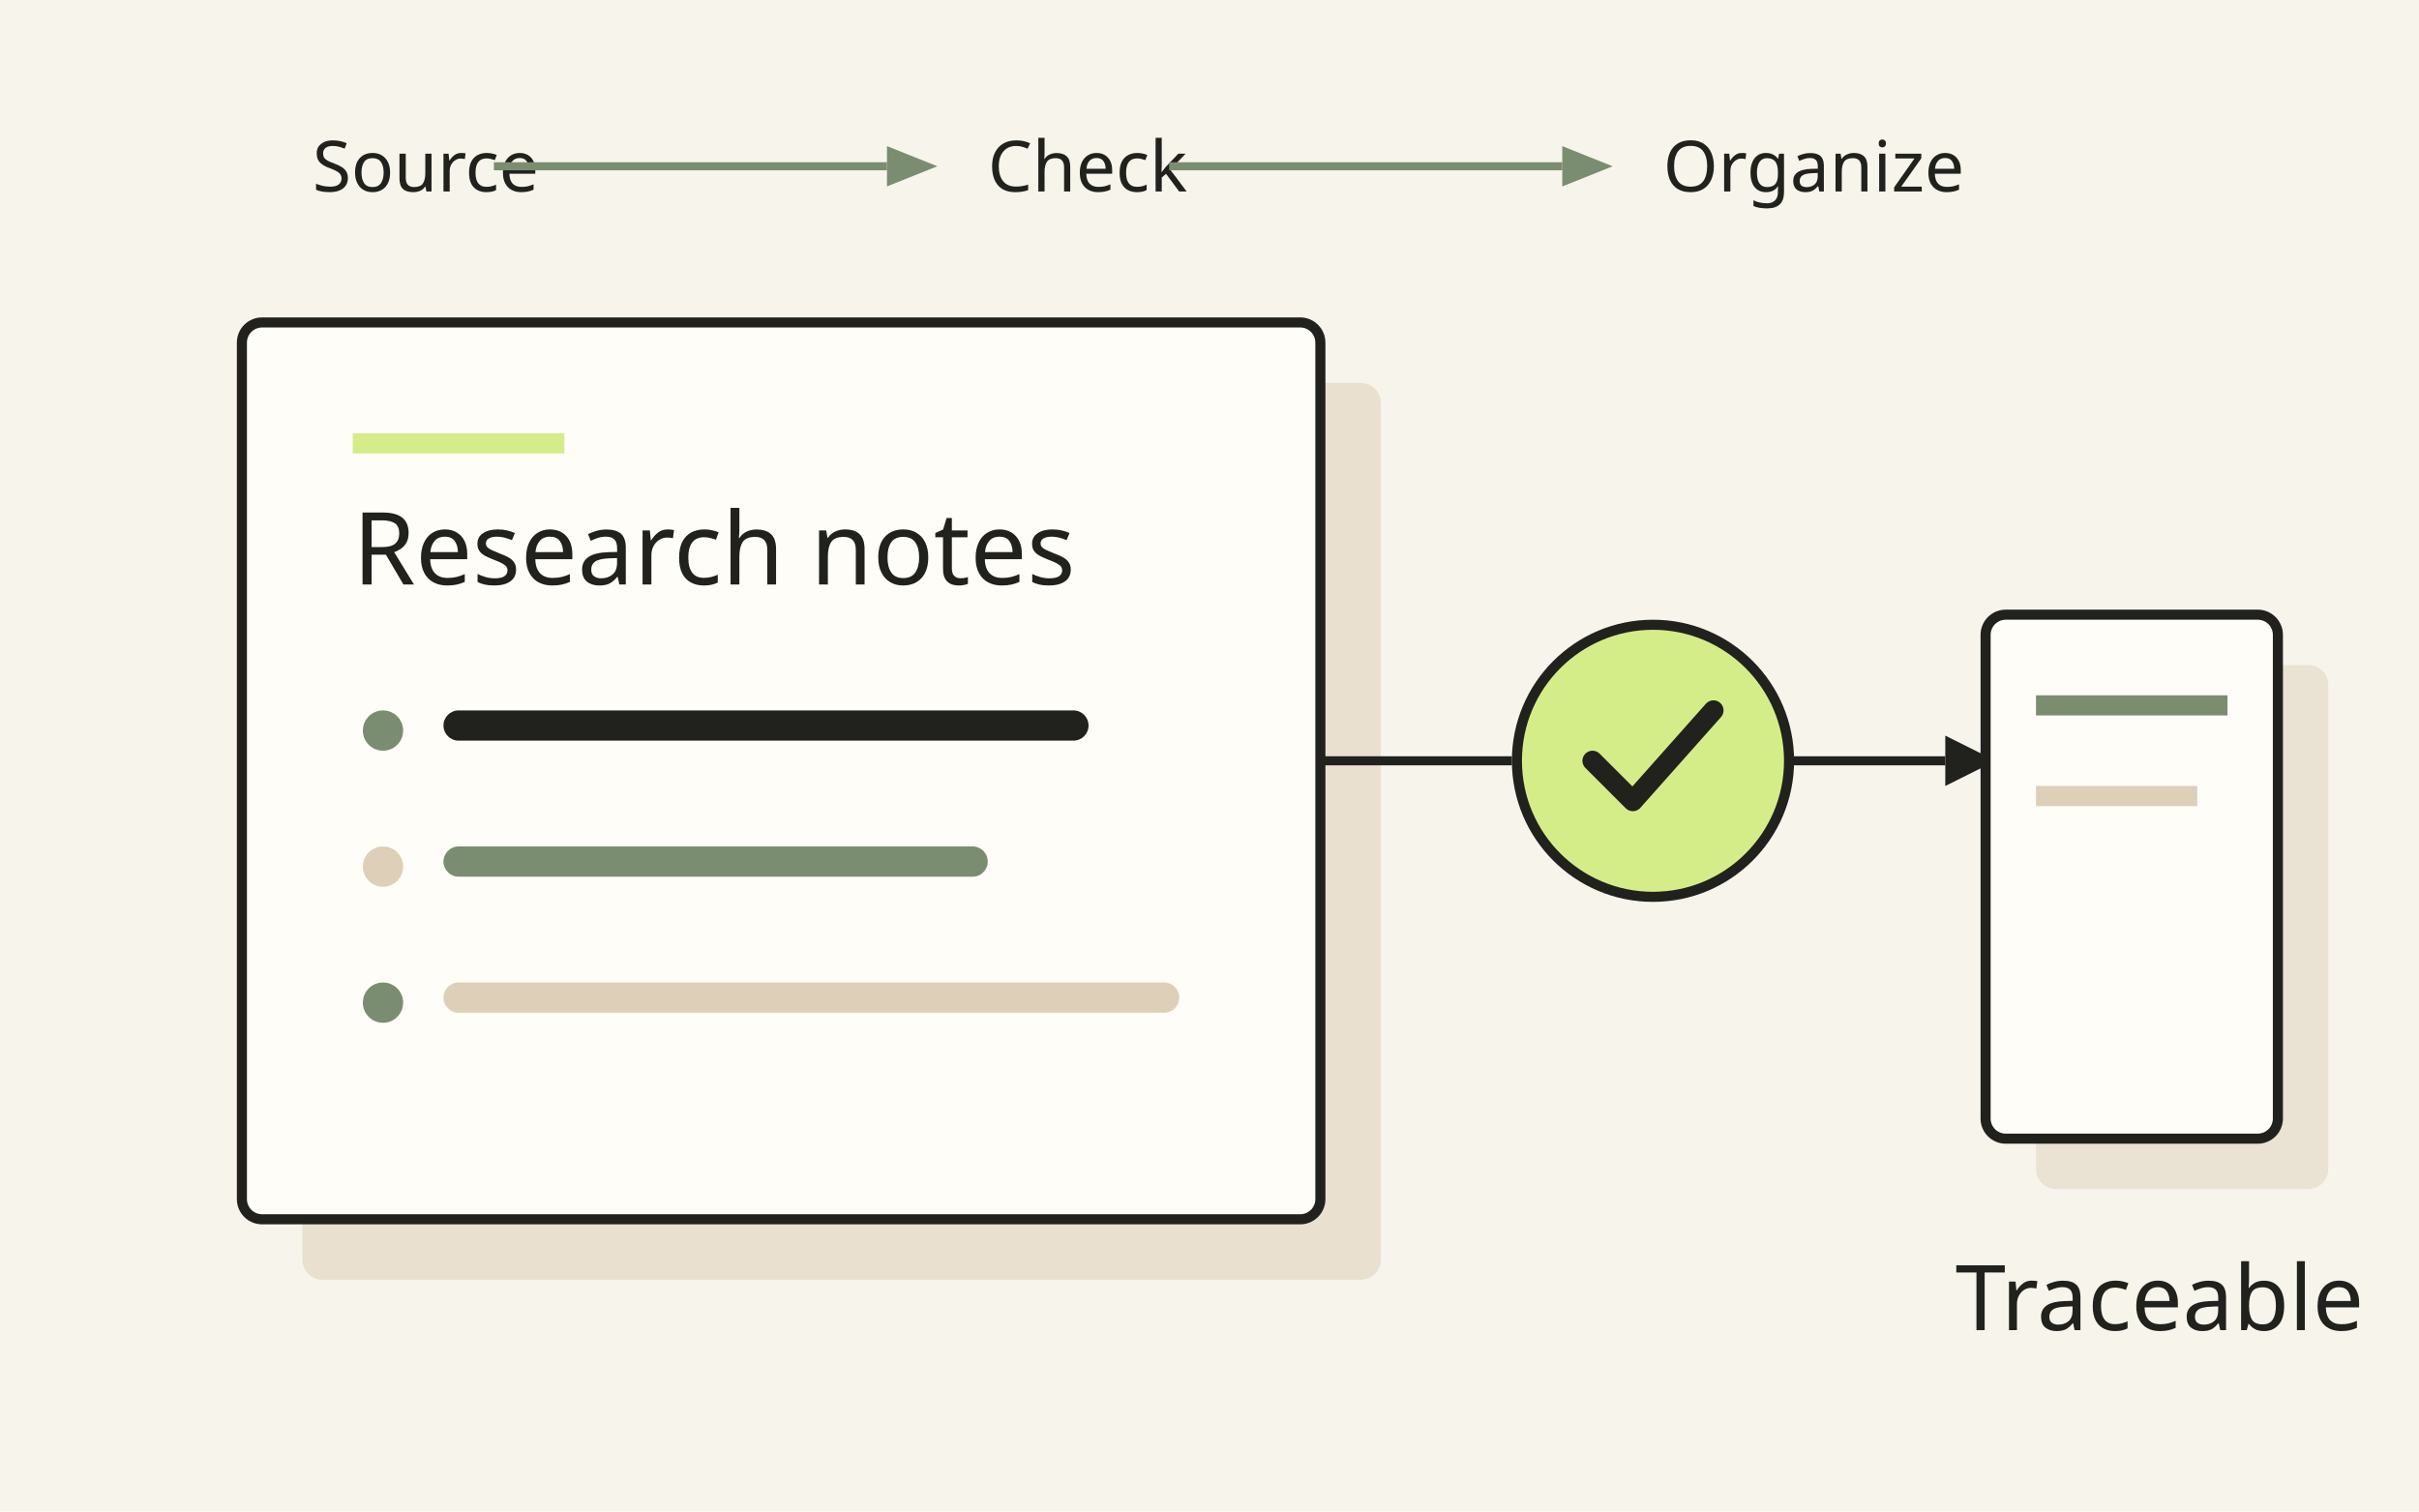
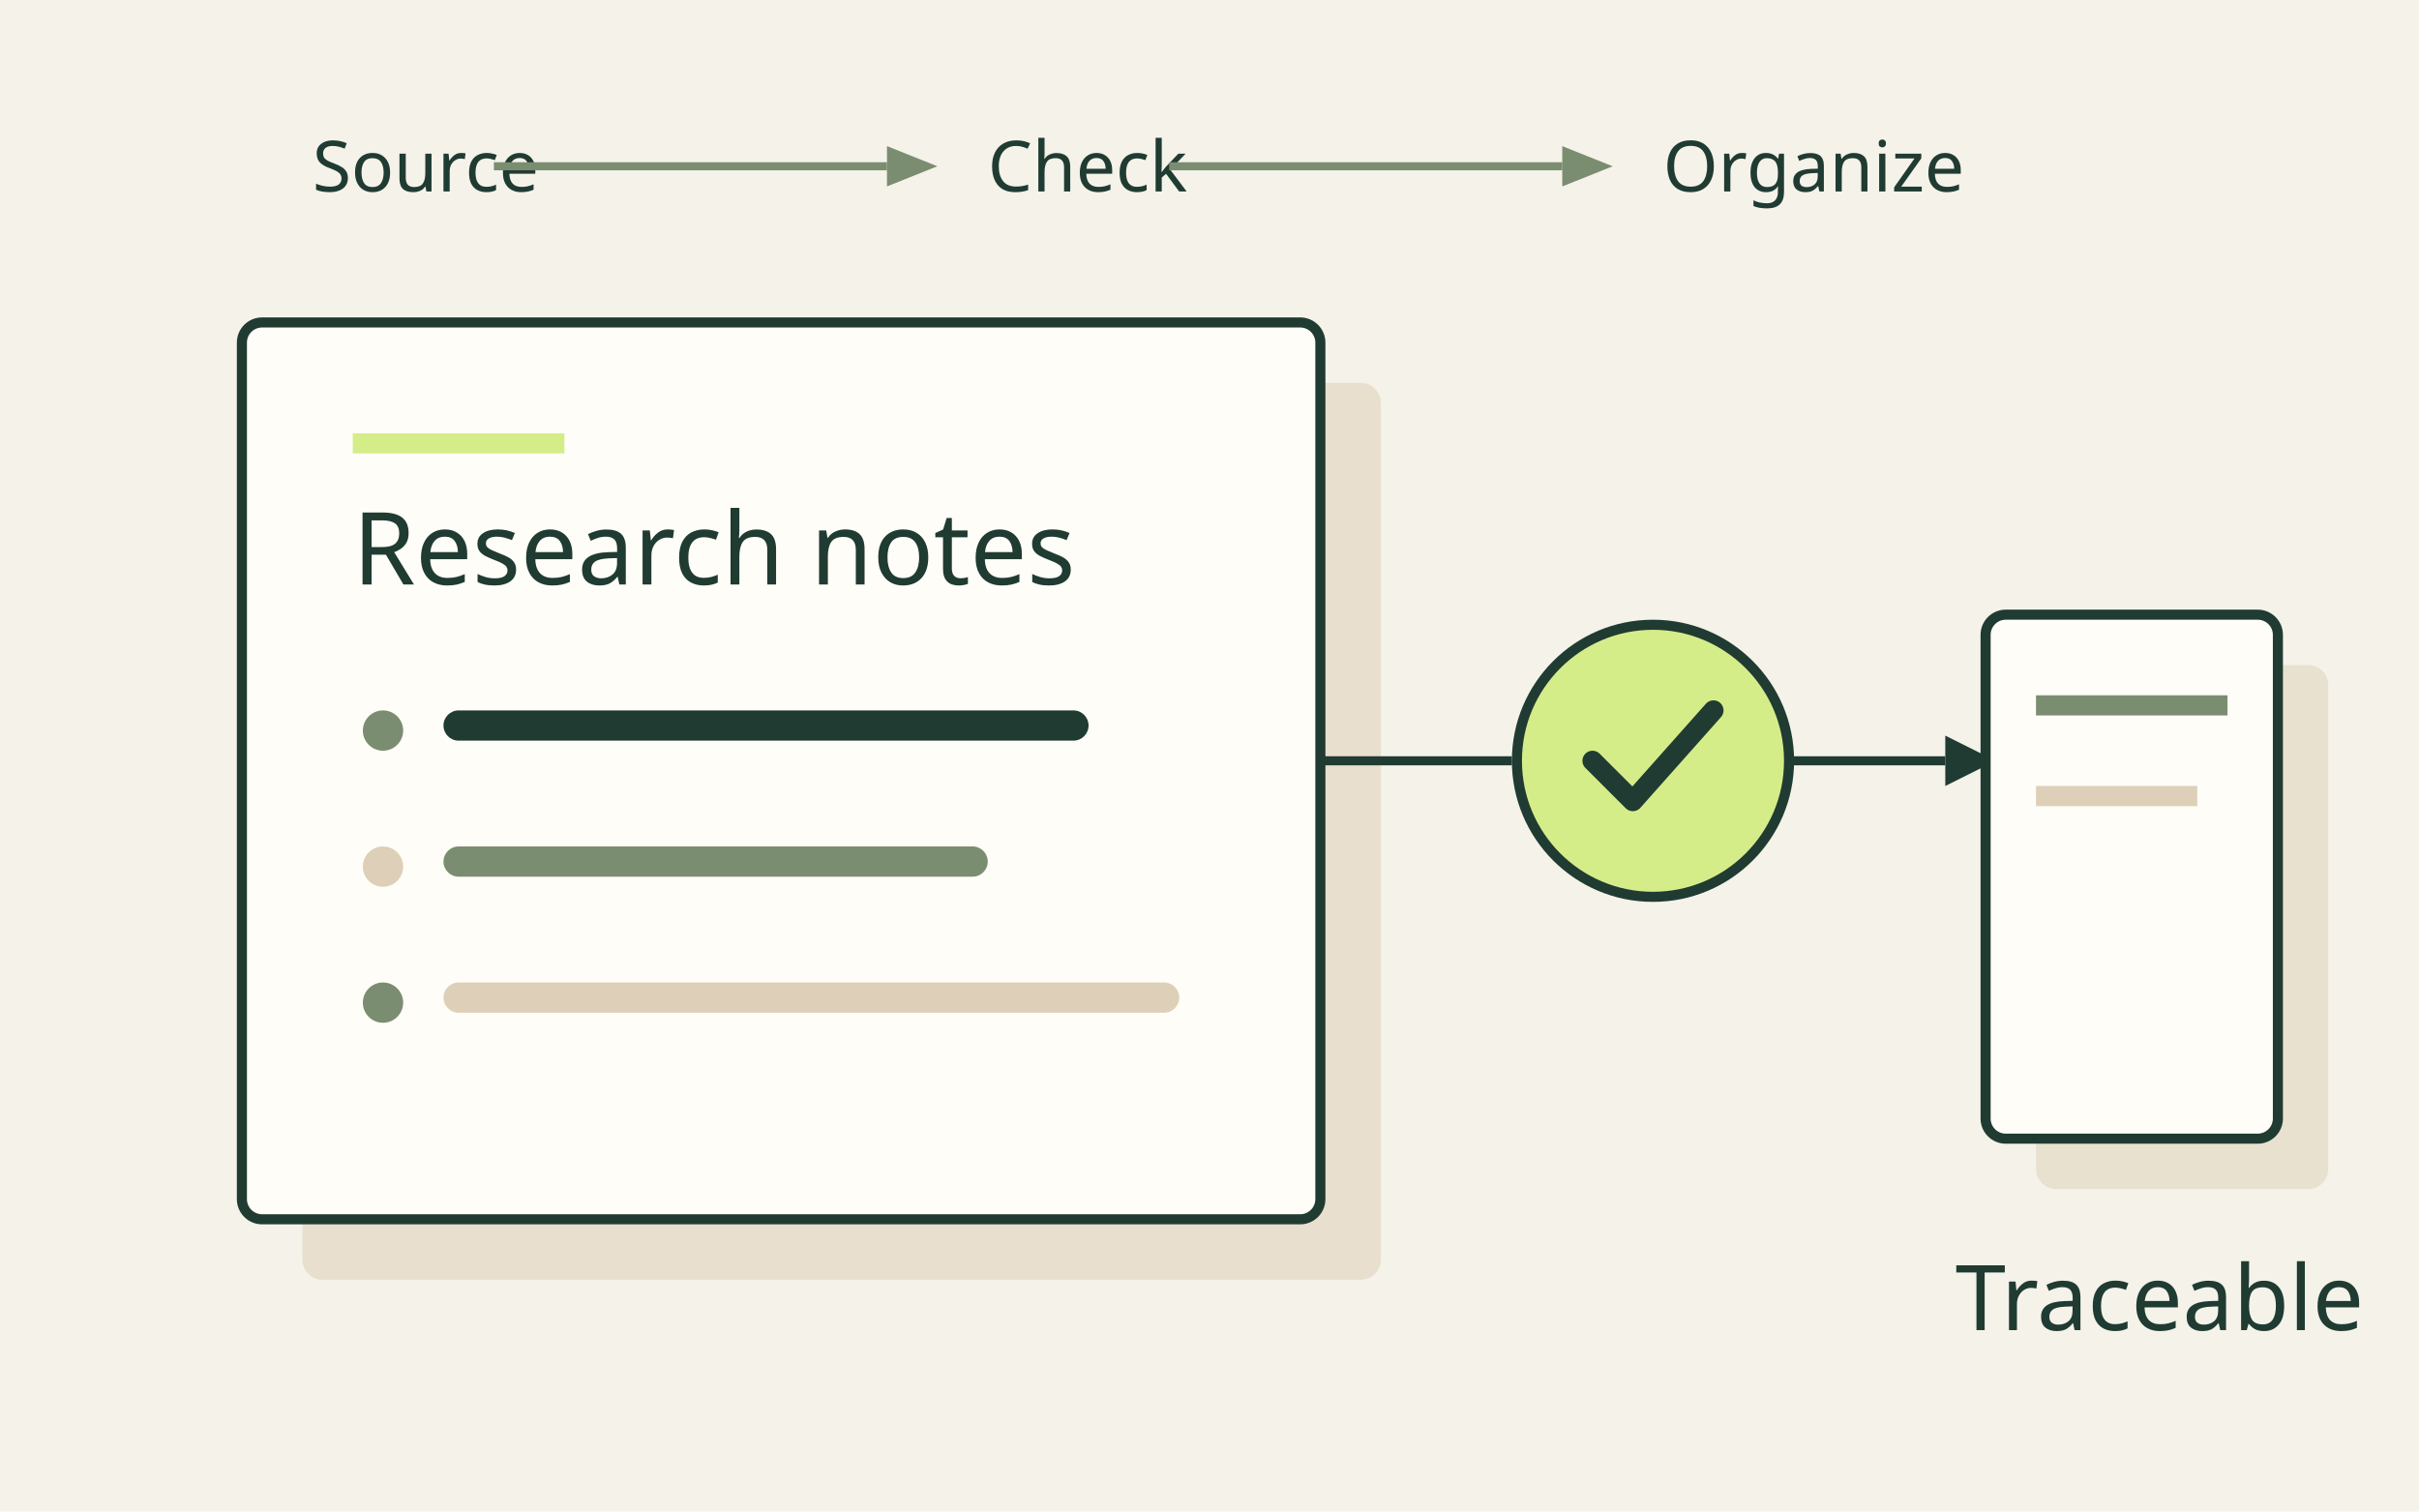
<svg xmlns="http://www.w3.org/2000/svg" viewBox="0 0 480 300" role="img" aria-labelledby="research-title">
-   <rect width="480" height="300" fill="#f7f4ec" />
-   <text x="62" y="38" font-family="PingFang SC, sans-serif" font-size="14" fill="#21211e">Source</text>
+   <rect width="480" height="300" fill="#f4f2e9" />
+   <text x="62" y="38" font-family="PingFang SC, sans-serif" font-size="14" fill="#203b32">Source</text>
  <line x1="98" y1="33" x2="176" y2="33" stroke="#7b8d70" stroke-width="1.6" />
  <polygon points="176,29 186,33 176,37" fill="#7b8d70" />
-   <text x="196" y="38" font-family="PingFang SC, sans-serif" font-size="14" fill="#21211e">Check</text>
+   <text x="196" y="38" font-family="PingFang SC, sans-serif" font-size="14" fill="#203b32">Check</text>
  <line x1="232" y1="33" x2="310" y2="33" stroke="#7b8d70" stroke-width="1.6" />
  <polygon points="310,29 320,33 310,37" fill="#7b8d70" />
-   <text x="330" y="38" font-family="PingFang SC, sans-serif" font-size="14" fill="#21211e">Organize</text>
+   <text x="330" y="38" font-family="PingFang SC, sans-serif" font-size="14" fill="#203b32">Organize</text>
  <rect x="60" y="76" width="214" height="178" rx="4" fill="#decfb8" opacity=".55" />
-   <rect x="48" y="64" width="214" height="178" rx="4" fill="#fffdf7" stroke="#21211e" stroke-width="2" />
+   <rect x="48" y="64" width="214" height="178" rx="4" fill="#fffdf7" stroke="#203b32" stroke-width="2" />
  <rect x="70" y="86" width="42" height="4" fill="#d5ed89" />
-   <text x="70" y="116" font-family="PingFang SC, sans-serif" font-size="20" fill="#21211e">Research notes</text>
+   <text x="70" y="116" font-family="PingFang SC, sans-serif" font-size="20" fill="#203b32">Research notes</text>
  <circle cx="76" cy="145" r="4" fill="#7b8d70" />
-   <rect x="88" y="141" width="128" height="6" rx="3" fill="#21211e" />
+   <rect x="88" y="141" width="128" height="6" rx="3" fill="#203b32" />
  <circle cx="76" cy="172" r="4" fill="#decfb8" />
  <rect x="88" y="168" width="108" height="6" rx="3" fill="#7b8d70" />
  <circle cx="76" cy="199" r="4" fill="#7b8d70" />
  <rect x="88" y="195" width="146" height="6" rx="3" fill="#decfb8" />
-   <line x1="262" y1="151" x2="300" y2="151" stroke="#21211e" stroke-width="1.8" />
-   <circle cx="328" cy="151" r="27" fill="#d5ed89" stroke="#21211e" stroke-width="2" />
-   <path d="M316 151l8 8 16-18" fill="none" stroke="#21211e" stroke-width="4" stroke-linecap="round" stroke-linejoin="round" />
-   <line x1="355" y1="151" x2="386" y2="151" stroke="#21211e" stroke-width="1.8" />
-   <polygon points="386,146 396,151 386,156" fill="#21211e" />
+   <line x1="262" y1="151" x2="300" y2="151" stroke="#203b32" stroke-width="1.8" />
+   <circle cx="328" cy="151" r="27" fill="#d5ed89" stroke="#203b32" stroke-width="2" />
+   <path d="M316 151l8 8 16-18" fill="none" stroke="#203b32" stroke-width="4" stroke-linecap="round" stroke-linejoin="round" />
+   <line x1="355" y1="151" x2="386" y2="151" stroke="#203b32" stroke-width="1.8" />
+   <polygon points="386,146 396,151 386,156" fill="#203b32" />
  <rect x="404" y="132" width="58" height="104" rx="4" fill="#decfb8" opacity=".5" />
-   <rect x="394" y="122" width="58" height="104" rx="4" fill="#fffdf7" stroke="#21211e" stroke-width="2" />
+   <rect x="394" y="122" width="58" height="104" rx="4" fill="#fffdf7" stroke="#203b32" stroke-width="2" />
  <line x1="404" y1="140" x2="442" y2="140" stroke="#7b8d70" stroke-width="4" />
  <line x1="404" y1="158" x2="436" y2="158" stroke="#decfb8" stroke-width="4" />
-   <text x="388" y="264" font-family="PingFang SC, sans-serif" font-size="18" fill="#21211e">Traceable</text>
+   <text x="388" y="264" font-family="PingFang SC, sans-serif" font-size="18" fill="#203b32">Traceable</text>
</svg>
